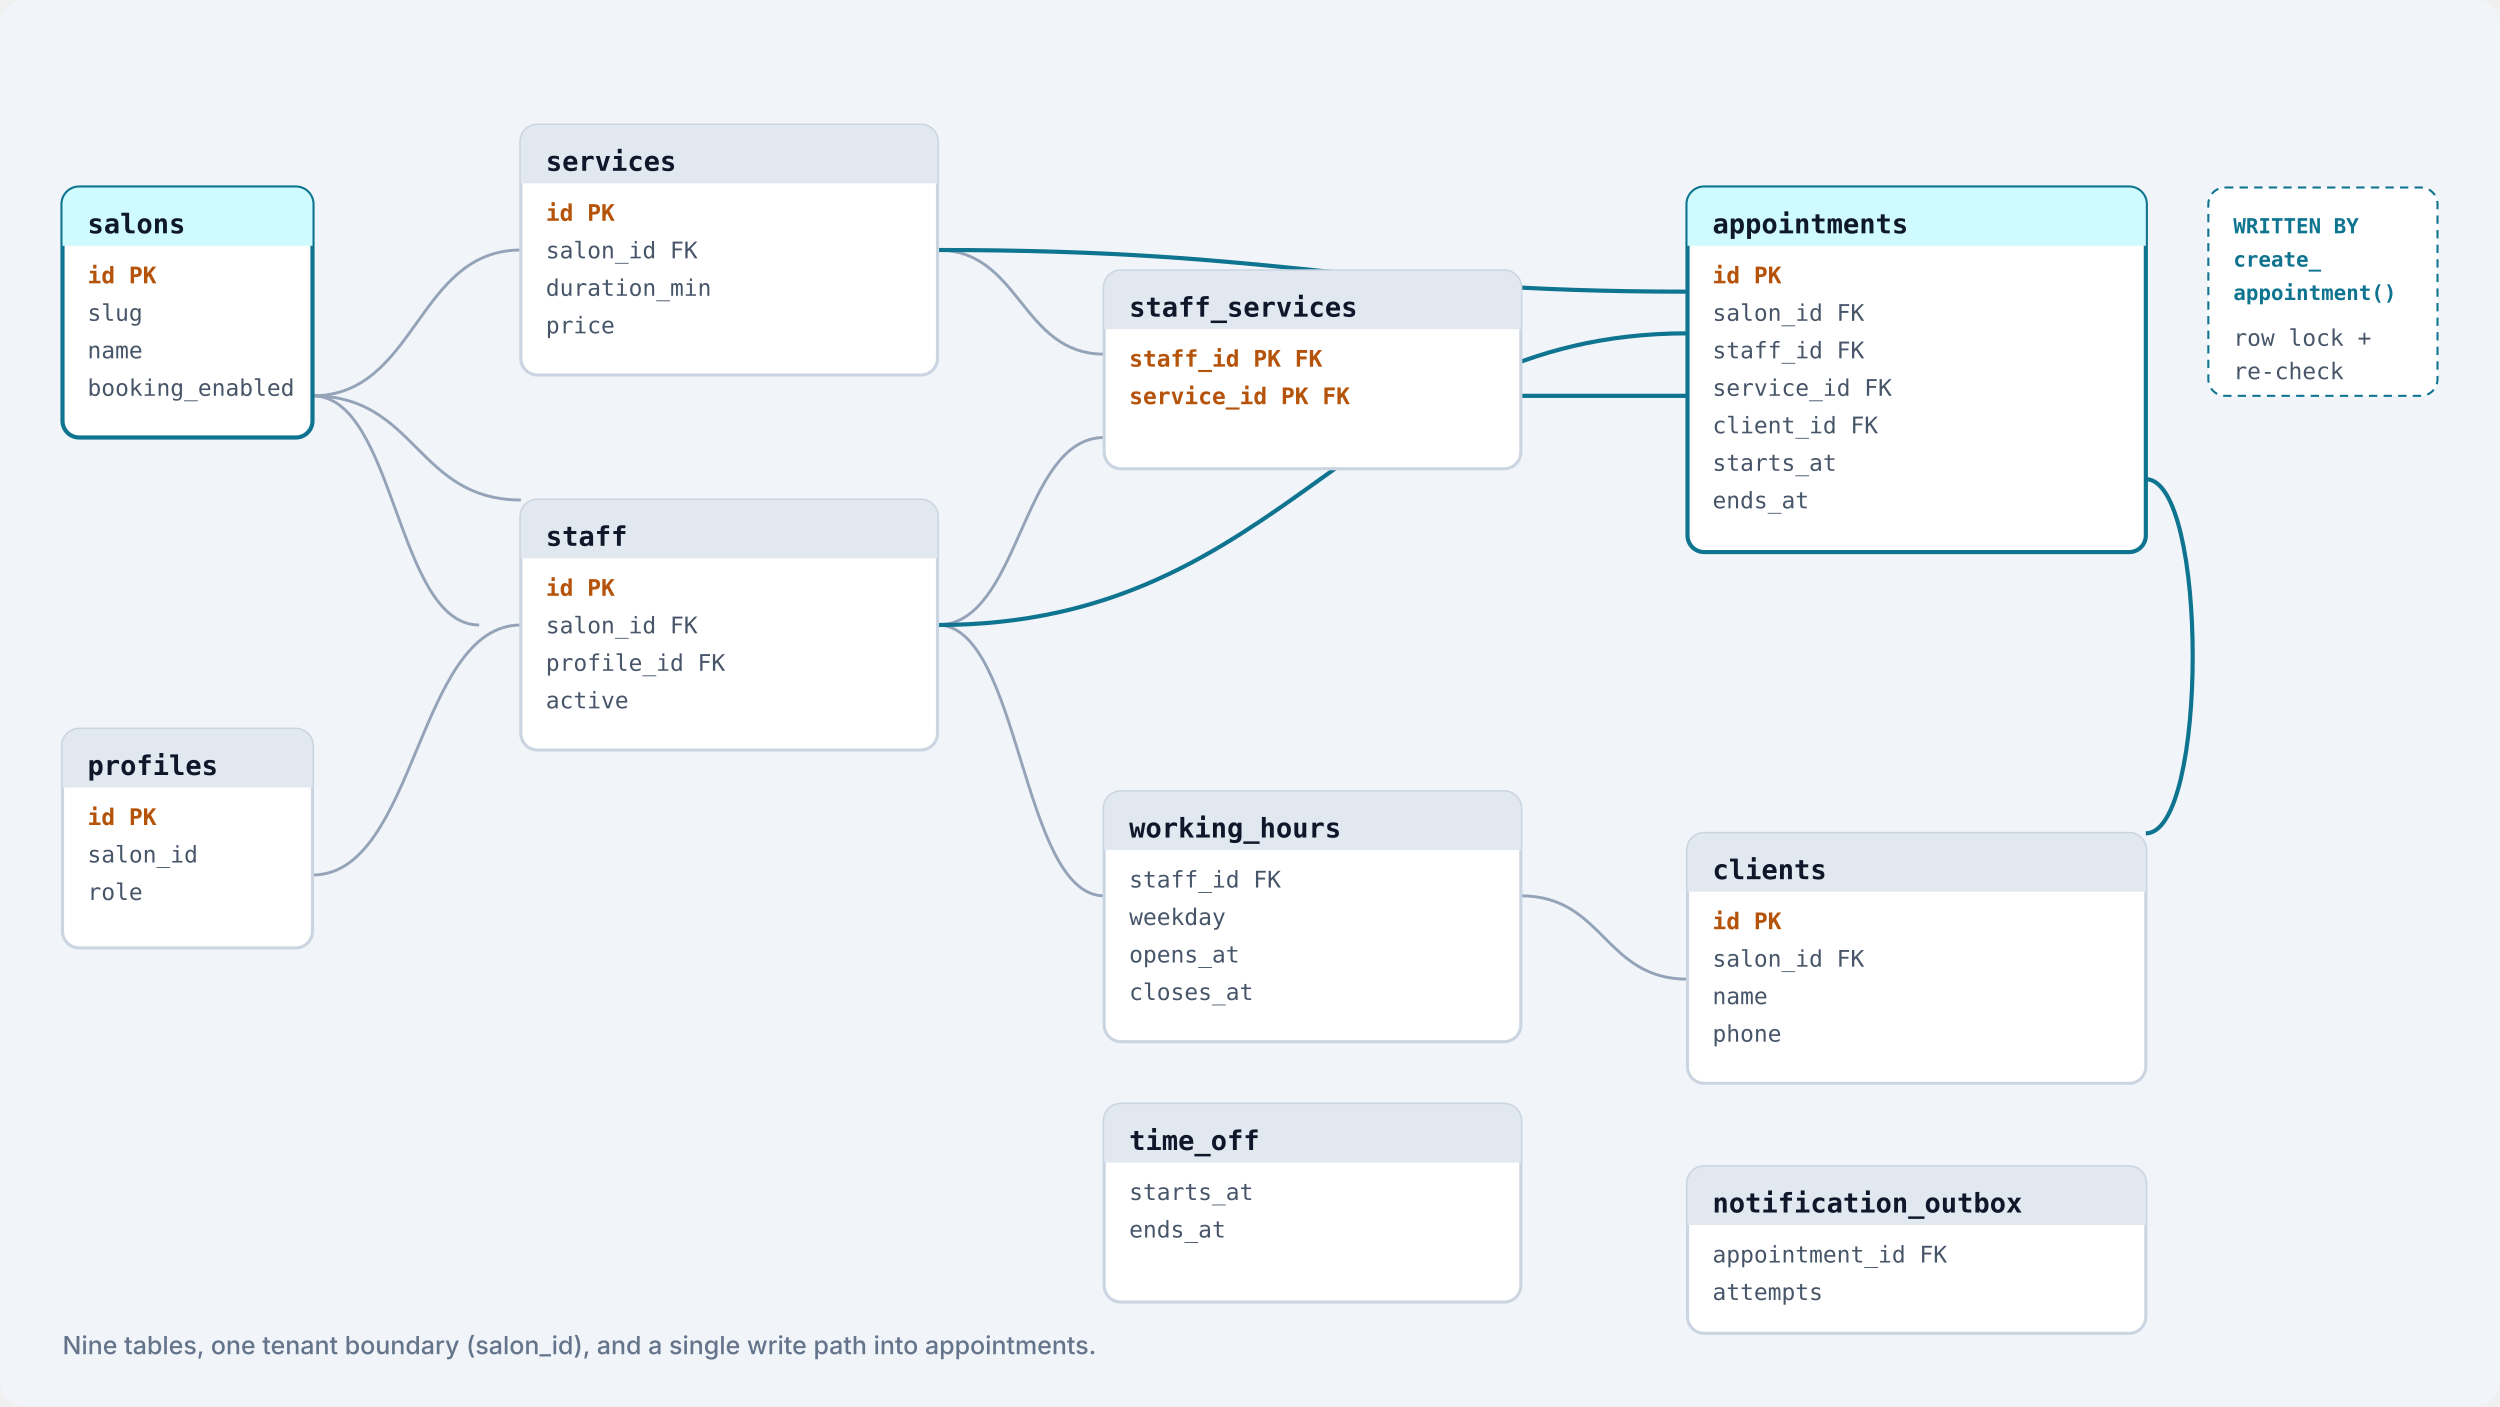
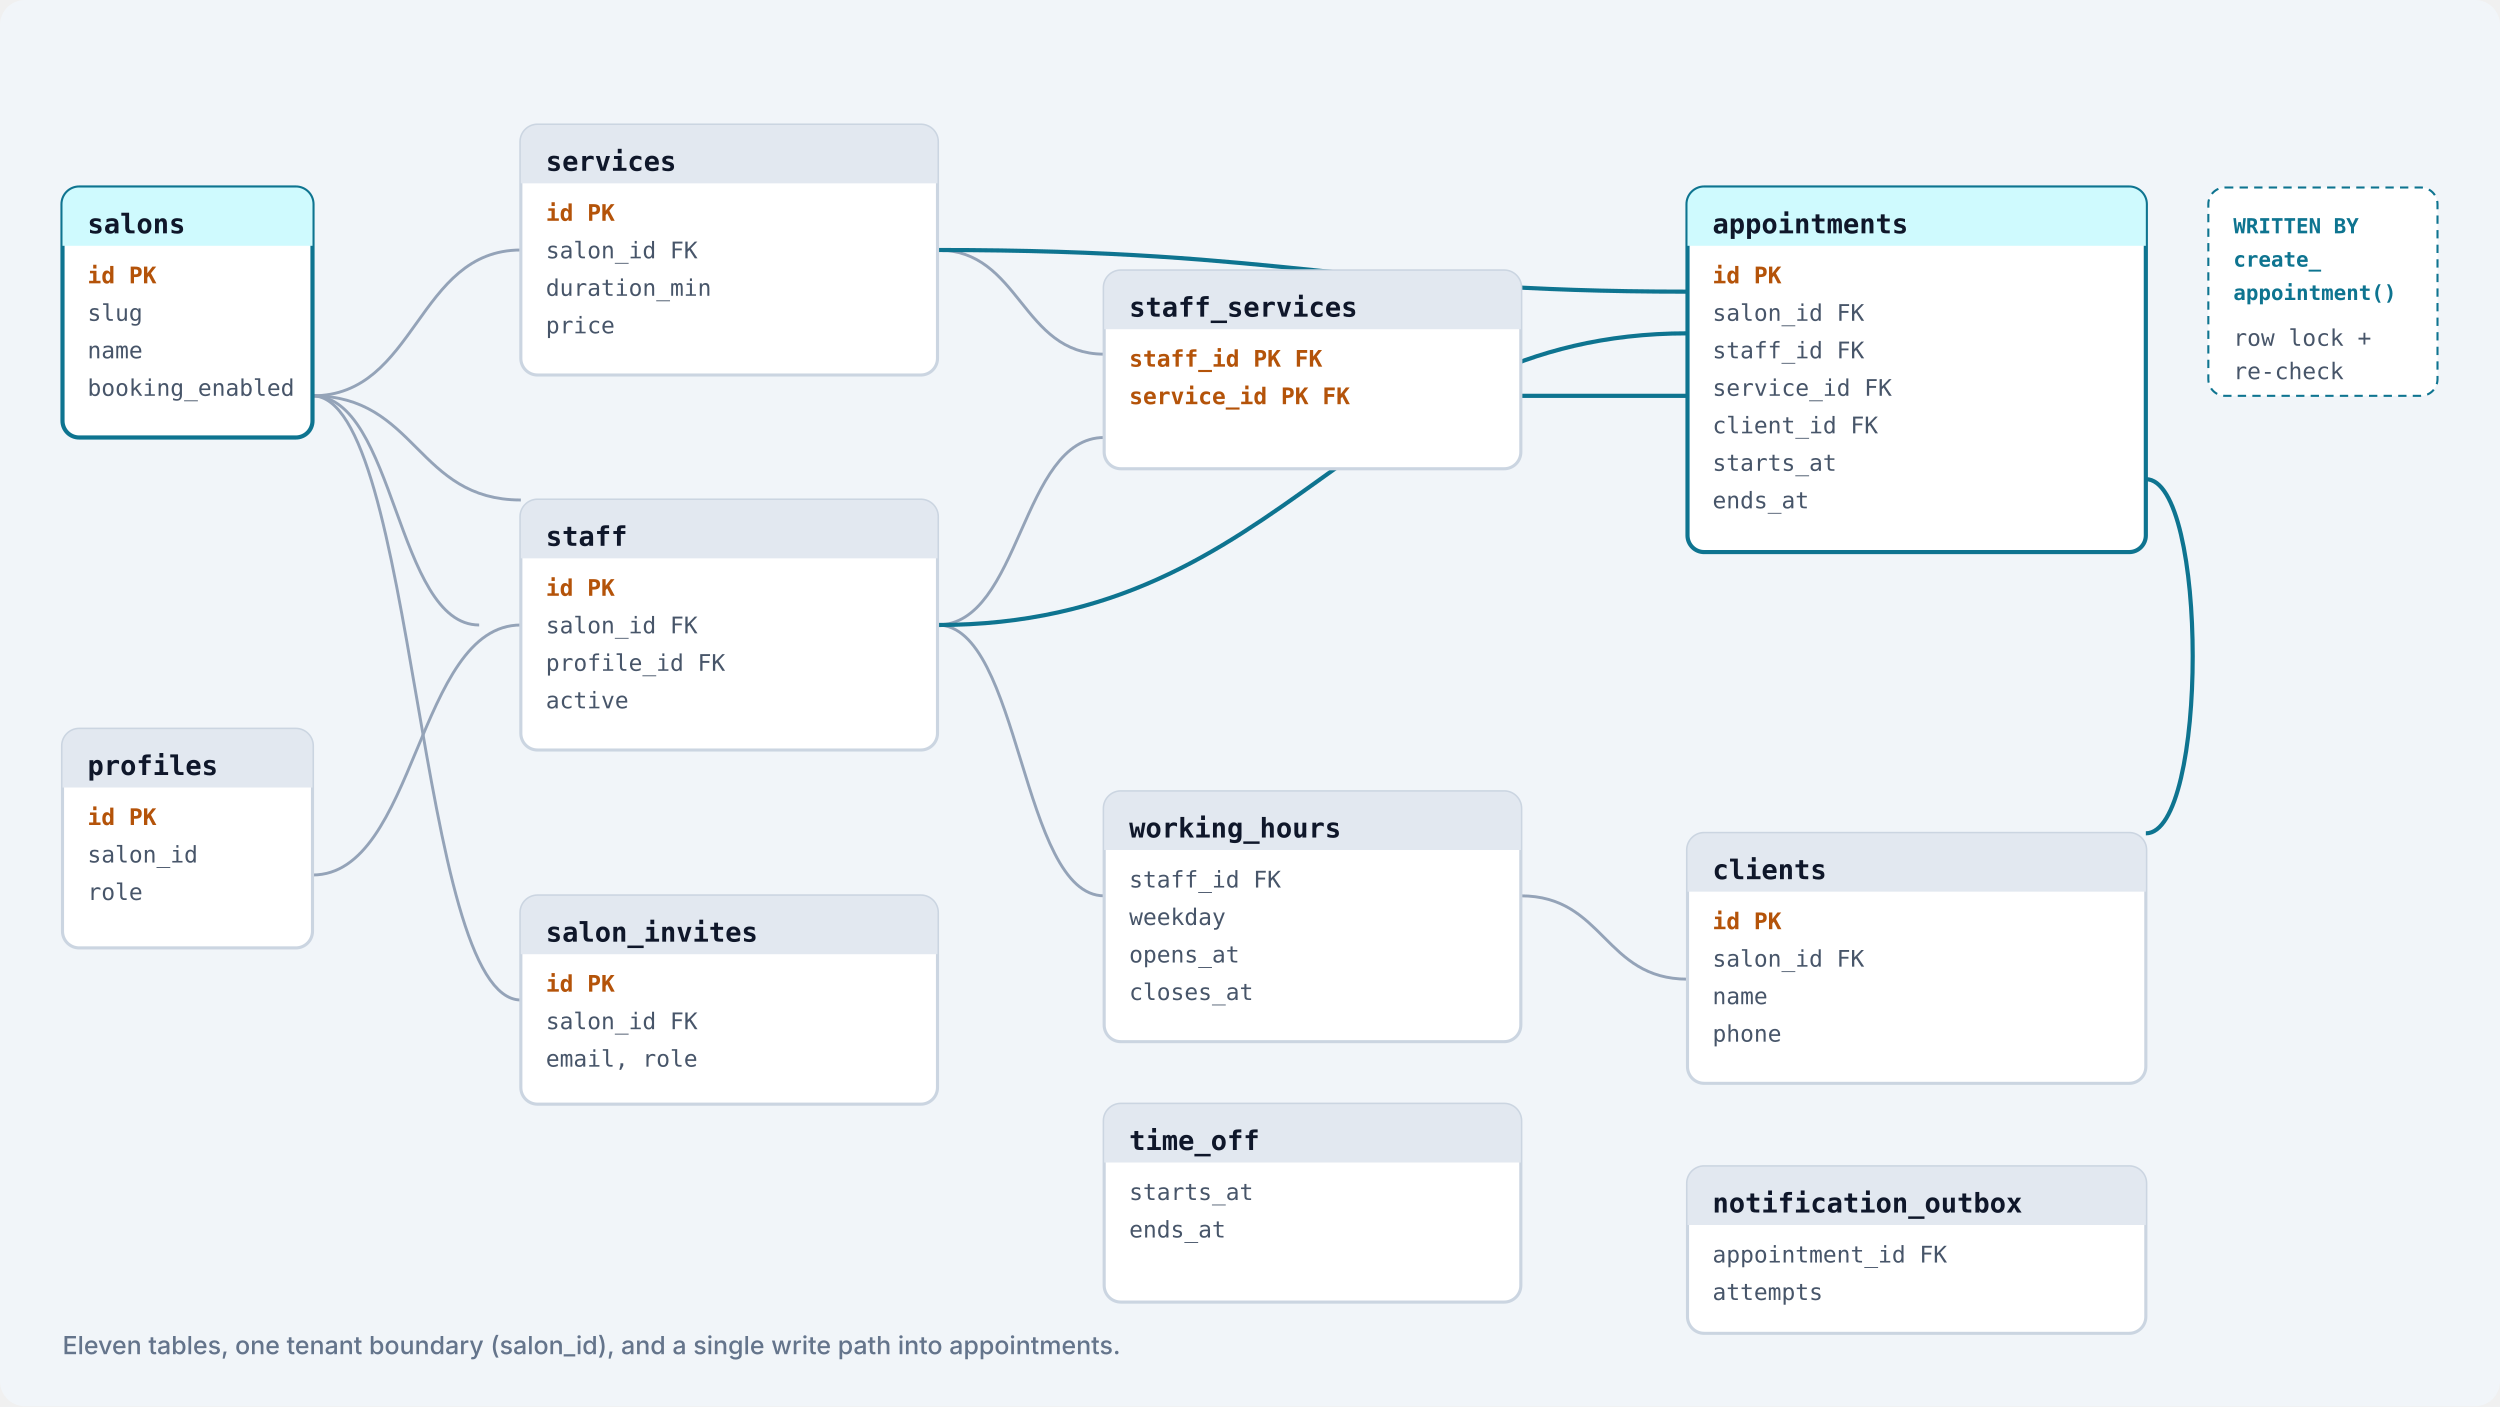
- <svg xmlns="http://www.w3.org/2000/svg" viewBox="0 0 1200 675" width="1200" height="675" role="img" aria-label="Entity relationship diagram of the nine booking tables">
+ <svg xmlns="http://www.w3.org/2000/svg" viewBox="0 0 1200 675" width="1200" height="675" role="img" aria-label="Entity relationship diagram of the eleven booking tables">
  <defs>
    <style>
      .bgc { fill: #f1f5f9; }
      .box { fill: #ffffff; stroke: #cbd5e1; stroke-width: 1.5; rx: 8; }
      .box-key { fill: #ffffff; stroke: #0e7490; stroke-width: 2; rx: 8; }
      .hdr { fill: #e2e8f0; }
      .hdr-key { fill: #cffafe; }
      .tname { font: 600 13px "JetBrains Mono", ui-monospace, monospace; fill: #0f172a; }
      .col { font: 400 11px "JetBrains Mono", ui-monospace, monospace; fill: #475569; }
      .pk { font: 600 11px "JetBrains Mono", ui-monospace, monospace; fill: #b45309; }
      .rel { stroke: #94a3b8; stroke-width: 1.4; fill: none; }
      .rel-key { stroke: #0e7490; stroke-width: 2; fill: none; }
      .cap { font: 500 12px Inter, system-ui, sans-serif; fill: #64748b; }
      .badge { font: 600 10px "JetBrains Mono", ui-monospace, monospace; fill: #0e7490; }
    </style>
  </defs>
  <rect class="bgc" width="1200" height="675" rx="12" />
  <g>
    <path class="rel" d="M 150 190 C 190 190, 190 300, 230 300" />
    <path class="rel" d="M 150 190 C 200 190, 200 120, 250 120" />
    <path class="rel" d="M 150 190 C 200 190, 200 240, 250 240" />
    <path class="rel" d="M 150 420 C 200 420, 200 300, 250 300" />
+     <path class="rel" d="M 150 190 C 200 190, 200 480, 250 480" />
    <path class="rel" d="M 450 120 C 490 120, 490 170, 530 170" />
    <path class="rel" d="M 450 300 C 490 300, 490 210, 530 210" />
    <path class="rel" d="M 450 300 C 490 300, 490 430, 530 430" />
    <path class="rel" d="M 730 430 C 770 430, 770 470, 810 470" />
    <path class="rel-key" d="M 450 300 C 620 300, 650 160, 810 160" />
    <path class="rel-key" d="M 450 120 C 620 120, 650 140, 810 140" />
    <path class="rel-key" d="M 730 190 C 770 190, 770 190, 810 190" />
    <path class="rel-key" d="M 1030 230 C 1060 230, 1060 400, 1030 400" />
  </g>
  <g>
    <rect class="box-key" x="30" y="90" width="120" height="120" />
    <path class="hdr-key" d="M30 98a8 8 0 0 1 8-8h104a8 8 0 0 1 8 8v20H30z" />
    <text class="tname" x="42" y="112">salons</text>
    <text class="pk" x="42" y="136">id  PK</text>
    <text class="col" x="42" y="154">slug</text>
    <text class="col" x="42" y="172">name</text>
    <text class="col" x="42" y="190">booking_enabled</text>
  </g>
  <g>
    <rect class="box" x="30" y="350" width="120" height="105" />
    <path class="hdr" d="M30 358a8 8 0 0 1 8-8h104a8 8 0 0 1 8 8v20H30z" />
    <text class="tname" x="42" y="372">profiles</text>
    <text class="pk" x="42" y="396">id  PK</text>
    <text class="col" x="42" y="414">salon_id</text>
    <text class="col" x="42" y="432">role</text>
  </g>
  <g>
    <rect class="box" x="250" y="60" width="200" height="120" />
    <path class="hdr" d="M250 68a8 8 0 0 1 8-8h184a8 8 0 0 1 8 8v20H250z" />
    <text class="tname" x="262" y="82">services</text>
    <text class="pk" x="262" y="106">id  PK</text>
    <text class="col" x="262" y="124">salon_id  FK</text>
    <text class="col" x="262" y="142">duration_min</text>
    <text class="col" x="262" y="160">price</text>
  </g>
  <g>
    <rect class="box" x="250" y="240" width="200" height="120" />
    <path class="hdr" d="M250 248a8 8 0 0 1 8-8h184a8 8 0 0 1 8 8v20H250z" />
    <text class="tname" x="262" y="262">staff</text>
    <text class="pk" x="262" y="286">id  PK</text>
    <text class="col" x="262" y="304">salon_id  FK</text>
    <text class="col" x="262" y="322">profile_id  FK</text>
    <text class="col" x="262" y="340">active</text>
+   </g>
+   <g>
+     <rect class="box" x="250" y="430" width="200" height="100" />
+     <path class="hdr" d="M250 438a8 8 0 0 1 8-8h184a8 8 0 0 1 8 8v20H250z" />
+     <text class="tname" x="262" y="452">salon_invites</text>
+     <text class="pk" x="262" y="476">id  PK</text>
+     <text class="col" x="262" y="494">salon_id  FK</text>
+     <text class="col" x="262" y="512">email, role</text>
  </g>
  <g>
    <rect class="box" x="530" y="130" width="200" height="95" />
    <path class="hdr" d="M530 138a8 8 0 0 1 8-8h184a8 8 0 0 1 8 8v20H530z" />
    <text class="tname" x="542" y="152">staff_services</text>
    <text class="pk" x="542" y="176">staff_id  PK FK</text>
    <text class="pk" x="542" y="194">service_id  PK FK</text>
  </g>
  <g>
    <rect class="box" x="530" y="380" width="200" height="120" />
    <path class="hdr" d="M530 388a8 8 0 0 1 8-8h184a8 8 0 0 1 8 8v20H530z" />
    <text class="tname" x="542" y="402">working_hours</text>
    <text class="col" x="542" y="426">staff_id  FK</text>
    <text class="col" x="542" y="444">weekday</text>
    <text class="col" x="542" y="462">opens_at</text>
    <text class="col" x="542" y="480">closes_at</text>
  </g>
  <g>
    <rect class="box" x="530" y="530" width="200" height="95" />
    <path class="hdr" d="M530 538a8 8 0 0 1 8-8h184a8 8 0 0 1 8 8v20H530z" />
    <text class="tname" x="542" y="552">time_off</text>
    <text class="col" x="542" y="576">starts_at</text>
    <text class="col" x="542" y="594">ends_at</text>
  </g>
  <g>
    <rect class="box" x="810" y="400" width="220" height="120" />
    <path class="hdr" d="M810 408a8 8 0 0 1 8-8h204a8 8 0 0 1 8 8v20H810z" />
    <text class="tname" x="822" y="422">clients</text>
    <text class="pk" x="822" y="446">id  PK</text>
    <text class="col" x="822" y="464">salon_id  FK</text>
    <text class="col" x="822" y="482">name</text>
    <text class="col" x="822" y="500">phone</text>
  </g>
  <g>
    <rect class="box-key" x="810" y="90" width="220" height="175" />
    <path class="hdr-key" d="M810 98a8 8 0 0 1 8-8h204a8 8 0 0 1 8 8v20H810z" />
    <text class="tname" x="822" y="112">appointments</text>
    <text class="pk" x="822" y="136">id  PK</text>
    <text class="col" x="822" y="154">salon_id  FK</text>
    <text class="col" x="822" y="172">staff_id  FK</text>
    <text class="col" x="822" y="190">service_id  FK</text>
    <text class="col" x="822" y="208">client_id  FK</text>
    <text class="col" x="822" y="226">starts_at</text>
    <text class="col" x="822" y="244">ends_at</text>
  </g>
  <g>
    <rect class="box" x="810" y="560" width="220" height="80" />
    <path class="hdr" d="M810 568a8 8 0 0 1 8-8h204a8 8 0 0 1 8 8v20H810z" />
    <text class="tname" x="822" y="582">notification_outbox</text>
    <text class="col" x="822" y="606">appointment_id  FK</text>
    <text class="col" x="822" y="624">attempts</text>
  </g>
  <g>
    <rect x="1060" y="90" width="110" height="100" rx="8" fill="#ffffff" stroke="#0e7490" stroke-dasharray="4 3" />
    <text class="badge" x="1072" y="112">WRITTEN BY</text>
    <text class="badge" x="1072" y="128">create_</text>
    <text class="badge" x="1072" y="144">appointment()</text>
    <text class="col" x="1072" y="166">row lock +</text>
    <text class="col" x="1072" y="182">re-check</text>
  </g>
-   <text class="cap" x="30" y="650">Nine tables, one tenant boundary (salon_id), and a single write path into appointments.</text>
+   <text class="cap" x="30" y="650">Eleven tables, one tenant boundary (salon_id), and a single write path into appointments.</text>
</svg>
